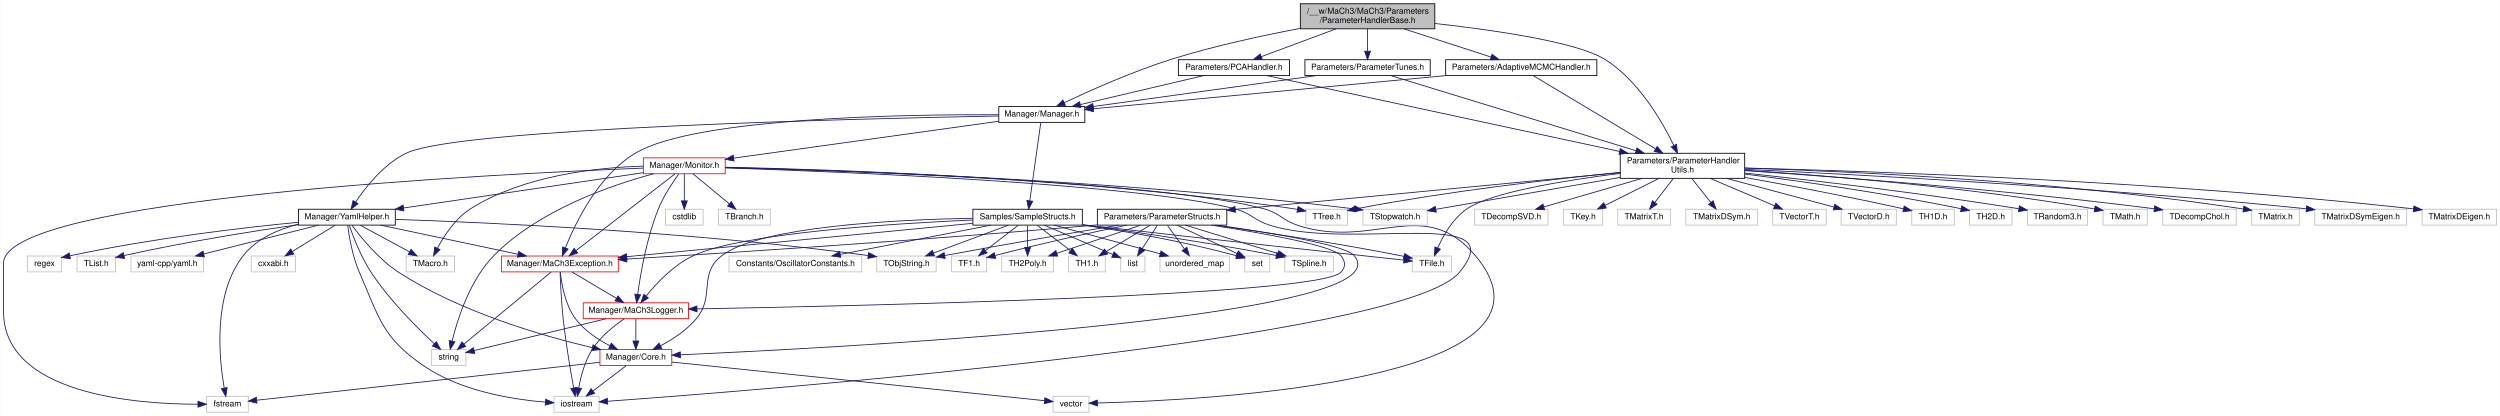
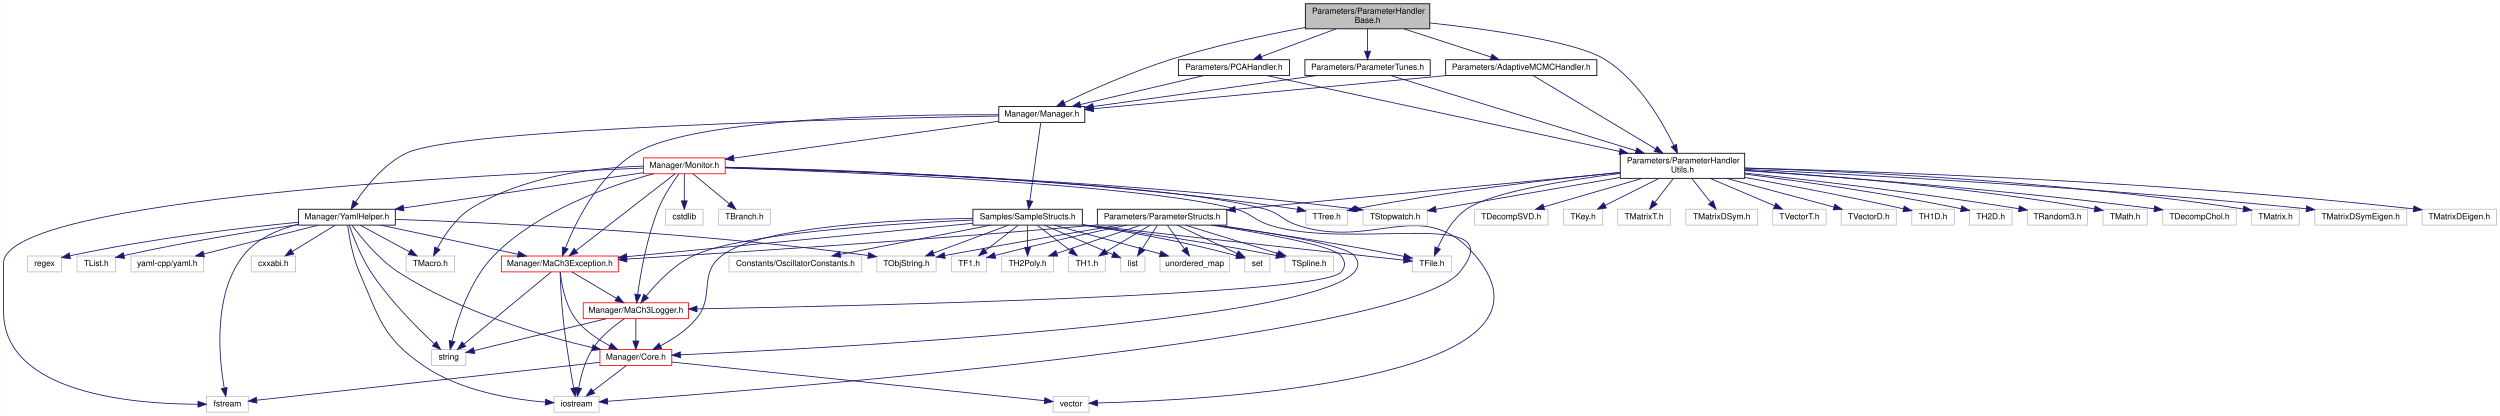
<svg xmlns="http://www.w3.org/2000/svg" xmlns:xlink="http://www.w3.org/1999/xlink" width="2993pt" height="498pt" viewBox="0.00 0.00 2992.50 498.00">
  <g id="graph0" class="graph" transform="scale(1 1) rotate(0) translate(4 494)">
    <polygon fill="white" stroke="transparent" points="-4,4 -4,-494 2988.5,-494 2988.5,4 -4,4" />
    <g id="node1" class="node">
      <g id="a_node1">
        <a xlink:title=" ">
-           <polygon fill="#bfbfbf" stroke="black" points="1552.5,-459.5 1552.5,-489.5 1713.5,-489.5 1713.5,-459.5 1552.5,-459.5" />
-           <text text-anchor="start" x="1560.5" y="-477.5" font-family="Helvetica" font-size="10.00">/__w/MaCh3/MaCh3/Parameters</text>
-           <text text-anchor="middle" x="1633" y="-466.5" font-family="Helvetica" font-size="10.00">/ParameterHandlerBase.h</text>
+           <polygon fill="#bfbfbf" stroke="black" points="1558.5,-459.5 1558.5,-489.5 1707.5,-489.5 1707.5,-459.5 1558.5,-459.5" />
+           <text text-anchor="start" x="1566.5" y="-477.5" font-family="Helvetica" font-size="10.00">Parameters/ParameterHandler</text>
+           <text text-anchor="middle" x="1633" y="-466.5" font-family="Helvetica" font-size="10.00">Base.h</text>
        </a>
      </g>
    </g>
    <g id="node2" class="node">
      <g id="a_node2">
        <a xlink:href="Manager_8h.html" target="_top" xlink:title=" ">
          <polygon fill="white" stroke="black" points="1191.5,-347.5 1191.5,-366.5 1294.5,-366.5 1294.5,-347.5 1191.5,-347.5" />
          <text text-anchor="middle" x="1243" y="-354.5" font-family="Helvetica" font-size="10.00">Manager/Manager.h</text>
        </a>
      </g>
    </g>
    <g id="edge1" class="edge">
-       <path fill="none" stroke="midnightblue" d="M1552.37,-460C1506.56,-451.39 1448.46,-438.85 1398,-423 1351.78,-408.48 1300.31,-385.45 1269.85,-371.06" />
+       <path fill="none" stroke="midnightblue" d="M1558.26,-461.1C1511.62,-452.47 1450.65,-439.54 1398,-423 1351.78,-408.48 1300.31,-385.45 1269.85,-371.06" />
      <polygon fill="midnightblue" stroke="midnightblue" points="1271.26,-367.86 1260.73,-366.71 1268.25,-374.18 1271.26,-367.86" />
    </g>
    <g id="node32" class="node">
      <g id="a_node32">
        <a xlink:href="ParameterHandlerUtils_8h.html" target="_top" xlink:title=" ">
          <polygon fill="white" stroke="black" points="1935.5,-280.5 1935.5,-310.5 2084.5,-310.5 2084.5,-280.5 1935.5,-280.5" />
          <text text-anchor="start" x="1943.5" y="-298.5" font-family="Helvetica" font-size="10.00">Parameters/ParameterHandler</text>
          <text text-anchor="middle" x="2010" y="-287.5" font-family="Helvetica" font-size="10.00">Utils.h</text>
        </a>
      </g>
    </g>
    <g id="edge52" class="edge">
-       <path fill="none" stroke="midnightblue" d="M1713.62,-465.89C1785.31,-457.92 1883.78,-443.66 1917,-423 1957.14,-398.04 1985.57,-348.85 1999.74,-319.71" />
+       <path fill="none" stroke="midnightblue" d="M1707.83,-466.52C1779.91,-458.69 1882.87,-444.23 1917,-423 1957.14,-398.04 1985.57,-348.85 1999.74,-319.71" />
      <polygon fill="midnightblue" stroke="midnightblue" points="2002.9,-321.2 2003.99,-310.66 1996.57,-318.23 2002.9,-321.2" />
    </g>
    <g id="node48" class="node">
      <g id="a_node48">
        <a xlink:href="AdaptiveMCMCHandler_8h.html" target="_top" xlink:title=" ">
          <polygon fill="white" stroke="black" points="1726.5,-403.5 1726.5,-422.5 1907.5,-422.5 1907.5,-403.5 1726.5,-403.5" />
          <text text-anchor="middle" x="1817" y="-410.5" font-family="Helvetica" font-size="10.00">Parameters/AdaptiveMCMCHandler.h</text>
        </a>
      </g>
    </g>
    <g id="edge83" class="edge">
      <path fill="none" stroke="midnightblue" d="M1676.61,-459.4C1708.4,-449.12 1750.97,-435.35 1780.87,-425.68" />
      <polygon fill="midnightblue" stroke="midnightblue" points="1782.06,-428.98 1790.49,-422.57 1779.9,-422.32 1782.06,-428.98" />
    </g>
    <g id="node49" class="node">
      <g id="a_node49">
        <a xlink:href="PCAHandler_8h.html" target="_top" xlink:title=" ">
          <polygon fill="white" stroke="black" points="1406.5,-403.5 1406.5,-422.5 1539.5,-422.5 1539.5,-403.5 1406.5,-403.5" />
          <text text-anchor="middle" x="1473" y="-410.5" font-family="Helvetica" font-size="10.00">Parameters/PCAHandler.h</text>
        </a>
      </g>
    </g>
    <g id="edge86" class="edge">
      <path fill="none" stroke="midnightblue" d="M1595.08,-459.4C1567.88,-449.28 1531.6,-435.79 1505.67,-426.15" />
      <polygon fill="midnightblue" stroke="midnightblue" points="1506.87,-422.86 1496.28,-422.66 1504.43,-429.42 1506.87,-422.86" />
    </g>
    <g id="node50" class="node">
      <g id="a_node50">
        <a xlink:href="ParameterTunes_8h.html" target="_top" xlink:title=" ">
          <polygon fill="white" stroke="black" points="1558,-403.5 1558,-422.5 1708,-422.5 1708,-403.5 1558,-403.5" />
          <text text-anchor="middle" x="1633" y="-410.5" font-family="Helvetica" font-size="10.00">Parameters/ParameterTunes.h</text>
        </a>
      </g>
    </g>
    <g id="edge89" class="edge">
      <path fill="none" stroke="midnightblue" d="M1633,-459.4C1633,-451.47 1633,-441.46 1633,-432.86" />
      <polygon fill="midnightblue" stroke="midnightblue" points="1636.5,-432.66 1633,-422.66 1629.5,-432.66 1636.5,-432.66" />
    </g>
    <g id="node3" class="node">
      <g id="a_node3">
        <a xlink:href="SampleStructs_8h.html" target="_top" xlink:title=" ">
          <polygon fill="white" stroke="black" points="1160.5,-224.5 1160.5,-243.5 1291.5,-243.5 1291.5,-224.5 1160.5,-224.5" />
          <text text-anchor="middle" x="1226" y="-231.5" font-family="Helvetica" font-size="10.00">Samples/SampleStructs.h</text>
        </a>
      </g>
    </g>
    <g id="edge2" class="edge">
      <path fill="none" stroke="midnightblue" d="M1241.78,-347.3C1239.03,-327.76 1232.33,-280.06 1228.61,-253.55" />
      <polygon fill="midnightblue" stroke="midnightblue" points="1232.07,-253.04 1227.21,-243.62 1225.14,-254.01 1232.07,-253.04" />
    </g>
    <g id="node7" class="node">
      <g id="a_node7">
        <a xlink:href="MaCh3Exception_8h.html" target="_top" xlink:title=" ">
          <polygon fill="white" stroke="red" points="596,-168.5 596,-187.5 736,-187.5 736,-168.5 596,-168.5" />
          <text text-anchor="middle" x="666" y="-175.5" font-family="Helvetica" font-size="10.00">Manager/MaCh3Exception.h</text>
        </a>
      </g>
    </g>
    <g id="edge51" class="edge">
      <path fill="none" stroke="midnightblue" d="M1191.44,-356.64C1081.8,-357.15 829.57,-353.5 757,-311 712.29,-284.82 684.49,-226.92 672.64,-197.28" />
      <polygon fill="midnightblue" stroke="midnightblue" points="675.84,-195.83 669,-187.74 669.3,-198.33 675.84,-195.83" />
    </g>
    <g id="node21" class="node">
      <g id="a_node21">
        <a xlink:href="YamlHelper_8h.html" target="_top" xlink:title="Utility functions for handling YAML nodes.">
          <polygon fill="white" stroke="black" points="353,-224.5 353,-243.5 469,-243.5 469,-224.5 353,-224.5" />
          <text text-anchor="middle" x="411" y="-231.5" font-family="Helvetica" font-size="10.00">Manager/YamlHelper.h</text>
        </a>
      </g>
    </g>
    <g id="edge26" class="edge">
      <path fill="none" stroke="midnightblue" d="M1191.28,-355.13C1030.56,-352.13 546.81,-340.71 483,-311 455.78,-298.33 433.71,-270.36 421.47,-252.12" />
      <polygon fill="midnightblue" stroke="midnightblue" points="424.35,-250.12 416,-243.6 418.46,-253.9 424.35,-250.12" />
    </g>
    <g id="node27" class="node">
      <g id="a_node27">
        <a xlink:href="Monitor_8h.html" target="_top" xlink:title="System and monitoring utilities for printing system information and status updates.">
          <polygon fill="white" stroke="red" points="766,-286 766,-305 864,-305 864,-286 766,-286" />
          <text text-anchor="middle" x="815" y="-293" font-family="Helvetica" font-size="10.00">Manager/Monitor.h</text>
        </a>
      </g>
    </g>
    <g id="edge38" class="edge">
      <path fill="none" stroke="midnightblue" d="M1191.37,-348.82C1111.47,-337.71 958.3,-316.42 874.08,-304.71" />
      <polygon fill="midnightblue" stroke="midnightblue" points="874.55,-301.25 864.17,-303.33 873.59,-308.18 874.55,-301.25" />
    </g>
    <g id="node4" class="node">
      <g id="a_node4">
        <a xlink:title=" ">
          <polygon fill="white" stroke="#bfbfbf" points="1486,-168.5 1486,-187.5 1516,-187.5 1516,-168.5 1486,-168.5" />
          <text text-anchor="middle" x="1501" y="-175.5" font-family="Helvetica" font-size="10.00">set</text>
        </a>
      </g>
    </g>
    <g id="edge3" class="edge">
      <path fill="none" stroke="midnightblue" d="M1291.73,-224.55C1340.4,-217.53 1408.37,-206.13 1475.94,-187.88" />
      <polygon fill="midnightblue" stroke="midnightblue" points="1477.19,-191.16 1485.9,-185.14 1475.33,-184.42 1477.19,-191.16" />
    </g>
    <g id="node5" class="node">
      <g id="a_node5">
        <a xlink:title=" ">
          <polygon fill="white" stroke="#bfbfbf" points="1337.5,-168.5 1337.5,-187.5 1366.5,-187.5 1366.5,-168.5 1337.5,-168.5" />
          <text text-anchor="middle" x="1352" y="-175.5" font-family="Helvetica" font-size="10.00">list</text>
        </a>
      </g>
    </g>
    <g id="edge4" class="edge">
      <path fill="none" stroke="midnightblue" d="M1245.97,-224.44C1268.19,-214.92 1304.1,-199.53 1327.87,-189.34" />
      <polygon fill="midnightblue" stroke="midnightblue" points="1329.43,-192.48 1337.25,-185.32 1326.68,-186.05 1329.43,-192.48" />
    </g>
    <g id="node6" class="node">
      <g id="a_node6">
        <a xlink:title=" ">
          <polygon fill="white" stroke="#bfbfbf" points="1384.5,-168.5 1384.5,-187.5 1467.5,-187.5 1467.5,-168.5 1384.5,-168.5" />
          <text text-anchor="middle" x="1426" y="-175.5" font-family="Helvetica" font-size="10.00">unordered_map</text>
        </a>
      </g>
    </g>
    <g id="edge5" class="edge">
      <path fill="none" stroke="midnightblue" d="M1257.69,-224.44C1292.07,-215.16 1347.08,-200.31 1384.79,-190.13" />
      <polygon fill="midnightblue" stroke="midnightblue" points="1385.72,-193.5 1394.46,-187.52 1383.89,-186.74 1385.72,-193.5" />
    </g>
    <g id="edge6" class="edge">
      <path fill="none" stroke="midnightblue" d="M1160.39,-226.67C1057.32,-216.73 857.76,-197.49 746.28,-186.74" />
      <polygon fill="midnightblue" stroke="midnightblue" points="746.39,-183.24 736.1,-185.76 745.72,-190.2 746.39,-183.24" />
    </g>
    <g id="node10" class="node">
      <g id="a_node10">
        <a xlink:href="MaCh3Logger_8h.html" target="_top" xlink:title="KS: Based on this https://github.com/gabime/spdlog/blob/a2b4262090fd3f005c2315dcb5be2f0f1774a005/incl...">
          <polygon fill="white" stroke="red" points="694,-112.5 694,-131.5 820,-131.5 820,-112.5 694,-112.5" />
          <text text-anchor="middle" x="757" y="-119.5" font-family="Helvetica" font-size="10.00">Manager/MaCh3Logger.h</text>
        </a>
      </g>
    </g>
    <g id="edge17" class="edge">
      <path fill="none" stroke="midnightblue" d="M1160.32,-230.63C1062.51,-226.26 883.86,-214.8 826,-188 802.53,-177.13 781.87,-155.11 769.42,-139.73" />
      <polygon fill="midnightblue" stroke="midnightblue" points="771.98,-137.31 763.08,-131.57 766.45,-141.61 771.98,-137.31" />
    </g>
    <g id="node11" class="node">
      <g id="a_node11">
        <a xlink:href="Core_8h.html" target="_top" xlink:title=" ">
          <polygon fill="white" stroke="red" points="714,-56.5 714,-75.5 800,-75.5 800,-56.5 714,-56.5" />
          <text text-anchor="middle" x="757" y="-63.5" font-family="Helvetica" font-size="10.00">Manager/Core.h</text>
        </a>
      </g>
    </g>
    <g id="edge18" class="edge">
      <path fill="none" stroke="midnightblue" d="M1160.48,-232.71C1068.12,-231.03 905.77,-223 860,-188 831.02,-165.84 852.49,-139.91 829,-112 817.55,-98.4 800.91,-87.63 786.52,-80.04" />
      <polygon fill="midnightblue" stroke="midnightblue" points="787.96,-76.85 777.45,-75.51 784.84,-83.11 787.96,-76.85" />
    </g>
    <g id="node14" class="node">
      <g id="a_node14">
        <a xlink:title=" ">
          <polygon fill="white" stroke="#bfbfbf" points="1534,-168.5 1534,-187.5 1592,-187.5 1592,-168.5 1534,-168.5" />
          <text text-anchor="middle" x="1563" y="-175.5" font-family="Helvetica" font-size="10.00">TSpline.h</text>
        </a>
      </g>
    </g>
    <g id="edge19" class="edge">
      <path fill="none" stroke="midnightblue" d="M1291.59,-224.73C1350.1,-216.98 1438.27,-204.42 1523.73,-188.12" />
      <polygon fill="midnightblue" stroke="midnightblue" points="1524.44,-191.55 1533.59,-186.22 1523.11,-184.67 1524.44,-191.55" />
    </g>
    <g id="node15" class="node">
      <g id="a_node15">
        <a xlink:title=" ">
          <polygon fill="white" stroke="#bfbfbf" points="1045.5,-168.5 1045.5,-187.5 1116.5,-187.5 1116.5,-168.5 1045.5,-168.5" />
          <text text-anchor="middle" x="1081" y="-175.5" font-family="Helvetica" font-size="10.00">TObjString.h</text>
        </a>
      </g>
    </g>
    <g id="edge20" class="edge">
      <path fill="none" stroke="midnightblue" d="M1203.02,-224.44C1178.84,-215.44 1140.58,-201.19 1113.35,-191.05" />
      <polygon fill="midnightblue" stroke="midnightblue" points="1114.46,-187.73 1103.87,-187.52 1112.02,-194.29 1114.46,-187.73" />
    </g>
    <g id="node16" class="node">
      <g id="a_node16">
        <a xlink:title=" ">
          <polygon fill="white" stroke="#bfbfbf" points="1686.5,-168.5 1686.5,-187.5 1733.5,-187.5 1733.5,-168.5 1686.5,-168.5" />
          <text text-anchor="middle" x="1710" y="-175.5" font-family="Helvetica" font-size="10.00">TFile.h</text>
        </a>
      </g>
    </g>
    <g id="edge21" class="edge">
      <path fill="none" stroke="midnightblue" d="M1291.85,-225.06C1294.94,-224.7 1298,-224.34 1301,-224 1440.39,-207.97 1606.66,-190.05 1676.5,-182.57" />
      <polygon fill="midnightblue" stroke="midnightblue" points="1676.9,-186.05 1686.48,-181.51 1676.16,-179.09 1676.9,-186.05" />
    </g>
    <g id="node17" class="node">
      <g id="a_node17">
        <a xlink:title=" ">
          <polygon fill="white" stroke="#bfbfbf" points="1135,-168.5 1135,-187.5 1177,-187.5 1177,-168.5 1135,-168.5" />
          <text text-anchor="middle" x="1156" y="-175.5" font-family="Helvetica" font-size="10.00">TF1.h</text>
        </a>
      </g>
    </g>
    <g id="edge22" class="edge">
      <path fill="none" stroke="midnightblue" d="M1214.75,-224.32C1204.2,-216.18 1188.2,-203.84 1175.56,-194.09" />
      <polygon fill="midnightblue" stroke="midnightblue" points="1177.51,-191.17 1167.45,-187.83 1173.23,-196.71 1177.51,-191.17" />
    </g>
    <g id="node18" class="node">
      <g id="a_node18">
        <a xlink:title=" ">
          <polygon fill="white" stroke="#bfbfbf" points="1195,-168.5 1195,-187.5 1257,-187.5 1257,-168.5 1195,-168.5" />
          <text text-anchor="middle" x="1226" y="-175.5" font-family="Helvetica" font-size="10.00">TH2Poly.h</text>
        </a>
      </g>
    </g>
    <g id="edge23" class="edge">
      <path fill="none" stroke="midnightblue" d="M1226,-224.08C1226,-217.01 1226,-206.86 1226,-197.99" />
      <polygon fill="midnightblue" stroke="midnightblue" points="1229.5,-197.75 1226,-187.75 1222.5,-197.75 1229.5,-197.75" />
    </g>
    <g id="node19" class="node">
      <g id="a_node19">
        <a xlink:title=" ">
          <polygon fill="white" stroke="#bfbfbf" points="1275,-168.5 1275,-187.5 1319,-187.5 1319,-168.5 1275,-168.5" />
          <text text-anchor="middle" x="1297" y="-175.5" font-family="Helvetica" font-size="10.00">TH1.h</text>
        </a>
      </g>
    </g>
    <g id="edge24" class="edge">
      <path fill="none" stroke="midnightblue" d="M1237.41,-224.32C1248.11,-216.18 1264.34,-203.84 1277.16,-194.09" />
      <polygon fill="midnightblue" stroke="midnightblue" points="1279.54,-196.67 1285.39,-187.83 1275.31,-191.1 1279.54,-196.67" />
    </g>
    <g id="node20" class="node">
      <g id="a_node20">
        <a xlink:title=" ">
          <polygon fill="white" stroke="#bfbfbf" points="868.5,-168.5 868.5,-187.5 1027.5,-187.5 1027.5,-168.5 868.5,-168.5" />
          <text text-anchor="middle" x="948" y="-175.5" font-family="Helvetica" font-size="10.00">Constants/OscillatorConstants.h</text>
        </a>
      </g>
    </g>
    <g id="edge25" class="edge">
      <path fill="none" stroke="midnightblue" d="M1181.95,-224.44C1133.15,-214.96 1054.44,-199.67 1001.97,-189.48" />
      <polygon fill="midnightblue" stroke="midnightblue" points="1002.33,-185.99 991.84,-187.52 1000.99,-192.86 1002.33,-185.99" />
    </g>
    <g id="node8" class="node">
      <g id="a_node8">
        <a xlink:title=" ">
          <polygon fill="white" stroke="#bfbfbf" points="659,-0.5 659,-19.5 713,-19.5 713,-0.5 659,-0.5" />
          <text text-anchor="middle" x="686" y="-7.5" font-family="Helvetica" font-size="10.00">iostream</text>
        </a>
      </g>
    </g>
    <g id="edge7" class="edge">
      <path fill="none" stroke="midnightblue" d="M666.28,-168.15C666.73,-155.62 667.81,-132 670,-112 673.17,-83.1 678.83,-49.84 682.5,-29.63" />
      <polygon fill="midnightblue" stroke="midnightblue" points="685.98,-30.08 684.35,-19.61 679.09,-28.81 685.98,-30.08" />
    </g>
    <g id="node9" class="node">
      <g id="a_node9">
        <a xlink:title=" ">
          <polygon fill="white" stroke="#bfbfbf" points="512.5,-56.5 512.5,-75.5 553.5,-75.5 553.5,-56.5 512.5,-56.5" />
          <text text-anchor="middle" x="533" y="-63.5" font-family="Helvetica" font-size="10.00">string</text>
        </a>
      </g>
    </g>
    <g id="edge8" class="edge">
      <path fill="none" stroke="midnightblue" d="M655.56,-168.37C633.03,-149.73 579.59,-105.53 551.3,-82.13" />
      <polygon fill="midnightblue" stroke="midnightblue" points="553.32,-79.27 543.39,-75.59 548.86,-84.66 553.32,-79.27" />
    </g>
    <g id="edge9" class="edge">
      <path fill="none" stroke="midnightblue" d="M680.62,-168.32C694.95,-159.82 717.01,-146.73 733.75,-136.8" />
      <polygon fill="midnightblue" stroke="midnightblue" points="735.6,-139.77 742.42,-131.65 732.03,-133.75 735.6,-139.77" />
    </g>
    <g id="edge16" class="edge">
      <path fill="none" stroke="midnightblue" d="M666.61,-168.12C667.93,-154.71 672.08,-129.06 685,-112 695.51,-98.12 711.65,-87.47 725.99,-80.02" />
      <polygon fill="midnightblue" stroke="midnightblue" points="727.62,-83.12 735.07,-75.59 724.55,-76.83 727.62,-83.12" />
    </g>
    <g id="edge10" class="edge">
      <path fill="none" stroke="midnightblue" d="M743.08,-112.31C731.3,-104.27 714.81,-91.27 705,-76 695.97,-61.93 691.11,-43.44 688.57,-29.78" />
      <polygon fill="midnightblue" stroke="midnightblue" points="691.98,-28.96 686.95,-19.64 685.07,-30.07 691.98,-28.96" />
    </g>
    <g id="edge11" class="edge">
      <path fill="none" stroke="midnightblue" d="M721.51,-112.44C677.84,-101.92 604.44,-84.22 563.3,-74.3" />
      <polygon fill="midnightblue" stroke="midnightblue" points="564.11,-70.9 553.57,-71.96 562.47,-77.71 564.11,-70.9" />
    </g>
    <g id="edge12" class="edge">
      <path fill="none" stroke="midnightblue" d="M757,-112.08C757,-105.01 757,-94.86 757,-85.99" />
      <polygon fill="midnightblue" stroke="midnightblue" points="760.5,-85.75 757,-75.75 753.5,-85.75 760.5,-85.75" />
    </g>
    <g id="edge14" class="edge">
      <path fill="none" stroke="midnightblue" d="M745.59,-56.32C734.89,-48.18 718.66,-35.84 705.84,-26.09" />
      <polygon fill="midnightblue" stroke="midnightblue" points="707.69,-23.1 697.61,-19.83 703.46,-28.67 707.69,-23.1" />
    </g>
    <g id="node12" class="node">
      <g id="a_node12">
        <a xlink:title=" ">
          <polygon fill="white" stroke="#bfbfbf" points="243,-0.5 243,-19.5 293,-19.5 293,-0.5 243,-0.5" />
          <text text-anchor="middle" x="268" y="-7.5" font-family="Helvetica" font-size="10.00">fstream</text>
        </a>
      </g>
    </g>
    <g id="edge13" class="edge">
      <path fill="none" stroke="midnightblue" d="M713.6,-60.21C617.92,-49.64 390.39,-24.52 303.01,-14.87" />
      <polygon fill="midnightblue" stroke="midnightblue" points="303.39,-11.39 293.06,-13.77 302.62,-18.34 303.39,-11.39" />
    </g>
    <g id="node13" class="node">
      <g id="a_node13">
        <a xlink:title=" ">
          <polygon fill="white" stroke="#bfbfbf" points="1256.5,-0.5 1256.5,-19.5 1299.5,-19.5 1299.5,-0.5 1256.5,-0.5" />
          <text text-anchor="middle" x="1278" y="-7.5" font-family="Helvetica" font-size="10.00">vector</text>
        </a>
      </g>
    </g>
    <g id="edge15" class="edge">
      <path fill="none" stroke="midnightblue" d="M800.08,-60.54C902.11,-49.96 1156.64,-23.58 1246.21,-14.3" />
      <polygon fill="midnightblue" stroke="midnightblue" points="1246.71,-17.76 1256.29,-13.25 1245.98,-10.8 1246.71,-17.76" />
    </g>
    <g id="edge32" class="edge">
      <path fill="none" stroke="midnightblue" d="M451.41,-224.44C495.98,-215 567.77,-199.8 615.89,-189.61" />
      <polygon fill="midnightblue" stroke="midnightblue" points="616.73,-193.01 625.78,-187.52 615.28,-186.16 616.73,-193.01" />
    </g>
    <g id="edge27" class="edge">
      <path fill="none" stroke="midnightblue" d="M411.98,-224.27C413.63,-211.48 417.66,-187.11 426,-168 450.16,-112.64 453.21,-90.2 503,-56 546.97,-25.8 609.17,-15.81 648.54,-12.55" />
      <polygon fill="midnightblue" stroke="midnightblue" points="649.04,-16.02 658.76,-11.8 648.53,-9.04 649.04,-16.02" />
    </g>
    <g id="edge29" class="edge">
      <path fill="none" stroke="midnightblue" d="M413.92,-224.13C418.4,-211.17 427.77,-186.58 440,-168 462.11,-134.4 495.48,-101.21 515.66,-82.49" />
      <polygon fill="midnightblue" stroke="midnightblue" points="518.16,-84.94 523.19,-75.61 513.44,-79.77 518.16,-84.94" />
    </g>
    <g id="edge33" class="edge">
      <path fill="none" stroke="midnightblue" d="M417.24,-224.17C427.43,-210.36 448.92,-183.61 473,-168 546.46,-120.36 645.22,-91.85 704.82,-77.81" />
      <polygon fill="midnightblue" stroke="midnightblue" points="705.8,-81.18 714.76,-75.52 704.23,-74.36 705.8,-81.18" />
    </g>
    <g id="edge28" class="edge">
      <path fill="none" stroke="midnightblue" d="M352.78,-225.55C328.77,-219.42 302.89,-208.28 287,-188 250.34,-141.23 258.03,-64.88 264.13,-29.75" />
      <polygon fill="midnightblue" stroke="midnightblue" points="267.65,-30 266.07,-19.53 260.77,-28.7 267.65,-30" />
    </g>
    <g id="edge36" class="edge">
      <path fill="none" stroke="midnightblue" d="M469.09,-231.35C578.22,-227.69 821.45,-216.94 1034.91,-188.14" />
      <polygon fill="midnightblue" stroke="midnightblue" points="1035.61,-191.57 1045.05,-186.75 1034.67,-184.64 1035.61,-191.57" />
    </g>
    <g id="node22" class="node">
      <g id="a_node22">
        <a xlink:title=" ">
          <polygon fill="white" stroke="#bfbfbf" points="296.5,-168.5 296.5,-187.5 349.5,-187.5 349.5,-168.5 296.5,-168.5" />
          <text text-anchor="middle" x="323" y="-175.5" font-family="Helvetica" font-size="10.00">cxxabi.h</text>
        </a>
      </g>
    </g>
    <g id="edge30" class="edge">
      <path fill="none" stroke="midnightblue" d="M396.86,-224.32C383.13,-215.9 362.06,-202.97 345.94,-193.07" />
      <polygon fill="midnightblue" stroke="midnightblue" points="347.46,-189.9 337.1,-187.65 343.8,-195.87 347.46,-189.9" />
    </g>
    <g id="node23" class="node">
      <g id="a_node23">
        <a xlink:title=" ">
          <polygon fill="white" stroke="#bfbfbf" points="28.5,-168.5 28.5,-187.5 69.5,-187.5 69.5,-168.5 28.5,-168.5" />
          <text text-anchor="middle" x="49" y="-175.5" font-family="Helvetica" font-size="10.00">regex</text>
        </a>
      </g>
    </g>
    <g id="edge31" class="edge">
      <path fill="none" stroke="midnightblue" d="M352.94,-227.91C288.38,-221.64 180.92,-209.34 79.35,-187.75" />
      <polygon fill="midnightblue" stroke="midnightblue" points="80.06,-184.32 69.55,-185.63 78.58,-191.16 80.06,-184.32" />
    </g>
    <g id="node24" class="node">
      <g id="a_node24">
        <a xlink:title=" ">
          <polygon fill="white" stroke="#bfbfbf" points="482,-168.5 482,-187.5 540,-187.5 540,-168.5 482,-168.5" />
          <text text-anchor="middle" x="511" y="-175.5" font-family="Helvetica" font-size="10.00">TMacro.h</text>
        </a>
      </g>
    </g>
    <g id="edge34" class="edge">
      <path fill="none" stroke="midnightblue" d="M427.07,-224.32C442.96,-215.74 467.51,-202.49 485.96,-192.52" />
      <polygon fill="midnightblue" stroke="midnightblue" points="487.84,-195.49 494.97,-187.65 484.51,-189.33 487.84,-195.49" />
    </g>
    <g id="node25" class="node">
      <g id="a_node25">
        <a xlink:title=" ">
          <polygon fill="white" stroke="#bfbfbf" points="88,-168.5 88,-187.5 134,-187.5 134,-168.5 88,-168.5" />
          <text text-anchor="middle" x="111" y="-175.5" font-family="Helvetica" font-size="10.00">TList.h</text>
        </a>
      </g>
    </g>
    <g id="edge35" class="edge">
      <path fill="none" stroke="midnightblue" d="M352.88,-225.09C300.6,-217.55 221.52,-205.13 144.25,-188.09" />
      <polygon fill="midnightblue" stroke="midnightblue" points="144.87,-184.64 134.34,-185.88 143.34,-191.47 144.87,-184.64" />
    </g>
    <g id="node26" class="node">
      <g id="a_node26">
        <a xlink:title=" ">
          <polygon fill="white" stroke="#bfbfbf" points="152.5,-168.5 152.5,-187.5 239.5,-187.5 239.5,-168.5 152.5,-168.5" />
          <text text-anchor="middle" x="196" y="-175.5" font-family="Helvetica" font-size="10.00">yaml-cpp/yaml.h</text>
        </a>
      </g>
    </g>
    <g id="edge37" class="edge">
      <path fill="none" stroke="midnightblue" d="M376.93,-224.44C339.82,-215.12 280.34,-200.18 239.79,-190" />
      <polygon fill="midnightblue" stroke="midnightblue" points="240.46,-186.56 229.91,-187.52 238.75,-193.35 240.46,-186.56" />
    </g>
    <g id="edge45" class="edge">
      <path fill="none" stroke="midnightblue" d="M803.8,-285.82C778.56,-266.25 716.98,-218.52 685.39,-194.03" />
      <polygon fill="midnightblue" stroke="midnightblue" points="687.38,-191.14 677.33,-187.78 683.09,-196.67 687.38,-191.14" />
    </g>
    <g id="edge39" class="edge">
      <path fill="none" stroke="midnightblue" d="M864.12,-293.01C996.54,-288.63 1358.69,-274.17 1474,-244 1494.39,-238.66 1496.84,-230.16 1517,-224 1615.96,-193.75 1808.71,-247.94 1743,-168 1676.4,-86.99 902.79,-26.6 723.11,-13.61" />
      <polygon fill="midnightblue" stroke="midnightblue" points="723.32,-10.11 713.09,-12.89 722.82,-17.09 723.32,-10.11" />
    </g>
    <g id="edge41" class="edge">
      <path fill="none" stroke="midnightblue" d="M778.33,-285.98C728.95,-272.78 641.05,-242.99 587,-188 558.34,-158.85 543.45,-111.86 537.02,-85.85" />
      <polygon fill="midnightblue" stroke="midnightblue" points="540.36,-84.76 534.71,-75.81 533.54,-86.34 540.36,-84.76" />
    </g>
    <g id="edge44" class="edge">
      <path fill="none" stroke="midnightblue" d="M808.32,-285.68C801.28,-275.96 790.34,-259.64 784,-244 769.9,-209.21 762.48,-165.67 759.18,-141.45" />
      <polygon fill="midnightblue" stroke="midnightblue" points="762.65,-140.98 757.92,-131.5 755.71,-141.86 762.65,-140.98" />
    </g>
    <g id="edge40" class="edge">
      <path fill="none" stroke="midnightblue" d="M765.85,-292.75C589.65,-285.81 0,-256.79 0,-179 0,-179 0,-179 0,-121 0,-21.53 159.95,-10.1 232.71,-10.05" />
      <polygon fill="midnightblue" stroke="midnightblue" points="232.76,-13.55 242.79,-10.11 232.81,-6.55 232.76,-13.55" />
    </g>
    <g id="edge42" class="edge">
      <path fill="none" stroke="midnightblue" d="M864.26,-293.34C1001.68,-289.72 1387.11,-276.85 1509,-244 1528.58,-238.72 1530.7,-230.2 1550,-224 1640.99,-194.75 1700.34,-261.02 1762,-188 1889.61,-36.89 1435.95,-14.77 1309.72,-11.55" />
      <polygon fill="midnightblue" stroke="midnightblue" points="1309.62,-8.04 1299.54,-11.31 1309.46,-15.04 1309.62,-8.04" />
    </g>
    <g id="edge46" class="edge">
      <path fill="none" stroke="midnightblue" d="M765.87,-287.26C694.07,-276.69 560.24,-256.98 479.03,-245.02" />
      <polygon fill="midnightblue" stroke="midnightblue" points="479.31,-241.52 468.91,-243.53 478.29,-248.45 479.31,-241.52" />
    </g>
    <g id="edge49" class="edge">
      <path fill="none" stroke="midnightblue" d="M765.88,-295.09C711.31,-293.53 622.52,-284.25 559,-244 541.09,-232.65 527.6,-212.05 519.55,-197.08" />
      <polygon fill="midnightblue" stroke="midnightblue" points="522.49,-195.14 514.86,-187.79 516.24,-198.29 522.49,-195.14" />
    </g>
    <g id="node28" class="node">
      <g id="a_node28">
        <a xlink:title=" ">
          <polygon fill="white" stroke="#bfbfbf" points="792.5,-224.5 792.5,-243.5 837.5,-243.5 837.5,-224.5 792.5,-224.5" />
          <text text-anchor="middle" x="815" y="-231.5" font-family="Helvetica" font-size="10.00">cstdlib</text>
        </a>
      </g>
    </g>
    <g id="edge43" class="edge">
      <path fill="none" stroke="midnightblue" d="M815,-285.98C815,-277.58 815,-264.48 815,-253.66" />
      <polygon fill="midnightblue" stroke="midnightblue" points="818.5,-253.51 815,-243.51 811.5,-253.51 818.5,-253.51" />
    </g>
    <g id="node29" class="node">
      <g id="a_node29">
        <a xlink:title=" ">
          <polygon fill="white" stroke="#bfbfbf" points="1559,-224.5 1559,-243.5 1609,-243.5 1609,-224.5 1559,-224.5" />
          <text text-anchor="middle" x="1584" y="-231.5" font-family="Helvetica" font-size="10.00">TTree.h</text>
        </a>
      </g>
    </g>
    <g id="edge47" class="edge">
      <path fill="none" stroke="midnightblue" d="M864.42,-293.76C982.65,-291.42 1290.87,-281.87 1545,-244 1546.28,-243.81 1547.57,-243.6 1548.88,-243.37" />
      <polygon fill="midnightblue" stroke="midnightblue" points="1549.8,-246.76 1558.94,-241.4 1548.45,-239.89 1549.8,-246.76" />
    </g>
    <g id="node30" class="node">
      <g id="a_node30">
        <a xlink:title=" ">
          <polygon fill="white" stroke="#bfbfbf" points="856,-224.5 856,-243.5 918,-243.5 918,-224.5 856,-224.5" />
          <text text-anchor="middle" x="887" y="-231.5" font-family="Helvetica" font-size="10.00">TBranch.h</text>
        </a>
      </g>
    </g>
    <g id="edge48" class="edge">
      <path fill="none" stroke="midnightblue" d="M825.32,-285.98C836.65,-276.61 855.07,-261.38 868.84,-250.01" />
      <polygon fill="midnightblue" stroke="midnightblue" points="871.22,-252.58 876.7,-243.51 866.77,-247.18 871.22,-252.58" />
    </g>
    <g id="node31" class="node">
      <g id="a_node31">
        <a xlink:title=" ">
          <polygon fill="white" stroke="#bfbfbf" points="1627.5,-224.5 1627.5,-243.5 1704.5,-243.5 1704.5,-224.5 1627.5,-224.5" />
          <text text-anchor="middle" x="1666" y="-231.5" font-family="Helvetica" font-size="10.00">TStopwatch.h</text>
        </a>
      </g>
    </g>
    <g id="edge50" class="edge">
      <path fill="none" stroke="midnightblue" d="M864.08,-293.51C988.38,-290.54 1325.81,-279.7 1616.95,-243.96" />
      <polygon fill="midnightblue" stroke="midnightblue" points="1617.8,-247.38 1627.29,-242.68 1616.94,-240.44 1617.8,-247.38" />
    </g>
    <g id="edge73" class="edge">
      <path fill="none" stroke="midnightblue" d="M1935.2,-286.42C1869.98,-278.21 1781.34,-263.86 1752,-244 1735.19,-232.62 1723.59,-212.02 1716.91,-197.06" />
      <polygon fill="midnightblue" stroke="midnightblue" points="1720.12,-195.68 1713.06,-187.78 1713.66,-198.36 1720.12,-195.68" />
    </g>
    <g id="edge72" class="edge">
      <path fill="none" stroke="midnightblue" d="M1935.34,-287.62C1856.33,-279.7 1728.22,-265.01 1619,-244 1618.9,-243.98 1618.8,-243.96 1618.7,-243.94" />
      <polygon fill="midnightblue" stroke="midnightblue" points="1619.67,-240.57 1609.15,-241.86 1618.18,-247.41 1619.67,-240.57" />
    </g>
    <g id="edge77" class="edge">
      <path fill="none" stroke="midnightblue" d="M1935.36,-281.59C1868.44,-270.01 1772.19,-253.37 1714.7,-243.42" />
      <polygon fill="midnightblue" stroke="midnightblue" points="1715.23,-239.96 1704.78,-241.71 1714.04,-246.86 1715.23,-239.96" />
    </g>
    <g id="node33" class="node">
      <g id="a_node33">
        <a xlink:href="ParameterStructs_8h.html" target="_top" xlink:title=" ">
          <polygon fill="white" stroke="black" points="1309.5,-224.5 1309.5,-243.5 1464.5,-243.5 1464.5,-224.5 1309.5,-224.5" />
          <text text-anchor="middle" x="1387" y="-231.5" font-family="Helvetica" font-size="10.00">Parameters/ParameterStructs.h</text>
        </a>
      </g>
    </g>
    <g id="edge53" class="edge">
      <path fill="none" stroke="midnightblue" d="M1935.47,-287.38C1819.86,-276.34 1597.84,-255.14 1474.69,-243.38" />
      <polygon fill="midnightblue" stroke="midnightblue" points="1474.83,-239.87 1464.55,-242.41 1474.17,-246.84 1474.83,-239.87" />
    </g>
    <g id="node34" class="node">
      <g id="a_node34">
        <a xlink:title=" ">
          <polygon fill="white" stroke="#bfbfbf" points="1932.5,-224.5 1932.5,-243.5 1995.5,-243.5 1995.5,-224.5 1932.5,-224.5" />
          <text text-anchor="middle" x="1964" y="-231.5" font-family="Helvetica" font-size="10.00">TMatrixT.h</text>
        </a>
      </g>
    </g>
    <g id="edge66" class="edge">
      <path fill="none" stroke="midnightblue" d="M1999.1,-280.4C1992.41,-271.75 1983.82,-260.64 1976.82,-251.58" />
      <polygon fill="midnightblue" stroke="midnightblue" points="1979.58,-249.43 1970.69,-243.66 1974.04,-253.71 1979.58,-249.43" />
    </g>
    <g id="node35" class="node">
      <g id="a_node35">
        <a xlink:title=" ">
          <polygon fill="white" stroke="#bfbfbf" points="2014,-224.5 2014,-243.5 2100,-243.5 2100,-224.5 2014,-224.5" />
          <text text-anchor="middle" x="2057" y="-231.5" font-family="Helvetica" font-size="10.00">TMatrixDSym.h</text>
        </a>
      </g>
    </g>
    <g id="edge67" class="edge">
      <path fill="none" stroke="midnightblue" d="M2021.14,-280.4C2027.97,-271.75 2036.74,-260.64 2043.91,-251.58" />
      <polygon fill="midnightblue" stroke="midnightblue" points="2046.71,-253.67 2050.16,-243.66 2041.22,-249.34 2046.71,-253.67" />
    </g>
    <g id="node36" class="node">
      <g id="a_node36">
        <a xlink:title=" ">
          <polygon fill="white" stroke="#bfbfbf" points="2118,-224.5 2118,-243.5 2182,-243.5 2182,-224.5 2118,-224.5" />
          <text text-anchor="middle" x="2150" y="-231.5" font-family="Helvetica" font-size="10.00">TVectorT.h</text>
        </a>
      </g>
    </g>
    <g id="edge68" class="edge">
      <path fill="none" stroke="midnightblue" d="M2043.18,-280.4C2066.56,-270.46 2097.61,-257.26 2120.21,-247.66" />
      <polygon fill="midnightblue" stroke="midnightblue" points="2121.79,-250.79 2129.63,-243.66 2119.06,-244.35 2121.79,-250.79" />
    </g>
    <g id="node37" class="node">
      <g id="a_node37">
        <a xlink:title=" ">
          <polygon fill="white" stroke="#bfbfbf" points="2200,-224.5 2200,-243.5 2266,-243.5 2266,-224.5 2200,-224.5" />
          <text text-anchor="middle" x="2233" y="-231.5" font-family="Helvetica" font-size="10.00">TVectorD.h</text>
        </a>
      </g>
    </g>
    <g id="edge69" class="edge">
      <path fill="none" stroke="midnightblue" d="M2062.57,-280.47C2101.88,-269.99 2154.91,-255.84 2191.32,-246.12" />
      <polygon fill="midnightblue" stroke="midnightblue" points="2192.36,-249.47 2201.12,-243.51 2190.55,-242.7 2192.36,-249.47" />
    </g>
    <g id="node38" class="node">
      <g id="a_node38">
        <a xlink:title=" ">
          <polygon fill="white" stroke="#bfbfbf" points="2284.5,-224.5 2284.5,-243.5 2335.5,-243.5 2335.5,-224.5 2284.5,-224.5" />
          <text text-anchor="middle" x="2310" y="-231.5" font-family="Helvetica" font-size="10.00">TH1D.h</text>
        </a>
      </g>
    </g>
    <g id="edge70" class="edge">
      <path fill="none" stroke="midnightblue" d="M2084.51,-281.6C2135.36,-272.5 2204.47,-259.54 2274.54,-243.99" />
      <polygon fill="midnightblue" stroke="midnightblue" points="2275.44,-247.37 2284.43,-241.77 2273.91,-240.54 2275.44,-247.37" />
    </g>
    <g id="node39" class="node">
      <g id="a_node39">
        <a xlink:title=" ">
          <polygon fill="white" stroke="#bfbfbf" points="2353.5,-224.5 2353.5,-243.5 2404.5,-243.5 2404.5,-224.5 2353.5,-224.5" />
          <text text-anchor="middle" x="2379" y="-231.5" font-family="Helvetica" font-size="10.00">TH2D.h</text>
        </a>
      </g>
    </g>
    <g id="edge71" class="edge">
      <path fill="none" stroke="midnightblue" d="M2084.59,-285.63C2150.43,-277.25 2249.13,-263.39 2343.46,-244.15" />
      <polygon fill="midnightblue" stroke="midnightblue" points="2344.37,-247.53 2353.45,-242.08 2342.95,-240.68 2344.37,-247.53" />
    </g>
    <g id="node40" class="node">
      <g id="a_node40">
        <a xlink:title=" ">
          <polygon fill="white" stroke="#bfbfbf" points="2423,-224.5 2423,-243.5 2495,-243.5 2495,-224.5 2423,-224.5" />
          <text text-anchor="middle" x="2459" y="-231.5" font-family="Helvetica" font-size="10.00">TRandom3.h</text>
        </a>
      </g>
    </g>
    <g id="edge74" class="edge">
      <path fill="none" stroke="midnightblue" d="M2084.69,-286.82C2163.73,-278.31 2292.31,-263.41 2412.57,-244.13" />
      <polygon fill="midnightblue" stroke="midnightblue" points="2413.38,-247.55 2422.69,-242.5 2412.26,-240.64 2413.38,-247.55" />
    </g>
    <g id="node41" class="node">
      <g id="a_node41">
        <a xlink:title=" ">
          <polygon fill="white" stroke="#bfbfbf" points="2513.5,-224.5 2513.5,-243.5 2566.5,-243.5 2566.5,-224.5 2513.5,-224.5" />
          <text text-anchor="middle" x="2540" y="-231.5" font-family="Helvetica" font-size="10.00">TMath.h</text>
        </a>
      </g>
    </g>
    <g id="edge75" class="edge">
      <path fill="none" stroke="midnightblue" d="M2084.52,-290.22C2179.54,-284.01 2348.98,-270.45 2503.22,-243.88" />
      <polygon fill="midnightblue" stroke="midnightblue" points="2504.11,-247.28 2513.35,-242.11 2502.9,-240.38 2504.11,-247.28" />
    </g>
    <g id="node42" class="node">
      <g id="a_node42">
        <a xlink:title=" ">
          <polygon fill="white" stroke="#bfbfbf" points="2585,-224.5 2585,-243.5 2673,-243.5 2673,-224.5 2585,-224.5" />
          <text text-anchor="middle" x="2629" y="-231.5" font-family="Helvetica" font-size="10.00">TDecompChol.h</text>
        </a>
      </g>
    </g>
    <g id="edge76" class="edge">
      <path fill="none" stroke="midnightblue" d="M2084.83,-289.72C2191.39,-282.49 2393.17,-267.24 2574.79,-244.06" />
      <polygon fill="midnightblue" stroke="midnightblue" points="2575.32,-247.52 2584.79,-242.78 2574.43,-240.58 2575.32,-247.52" />
    </g>
    <g id="node43" class="node">
      <g id="a_node43">
        <a xlink:title=" ">
          <polygon fill="white" stroke="#bfbfbf" points="2691.5,-224.5 2691.5,-243.5 2748.5,-243.5 2748.5,-224.5 2691.5,-224.5" />
          <text text-anchor="middle" x="2720" y="-231.5" font-family="Helvetica" font-size="10.00">TMatrix.h</text>
        </a>
      </g>
    </g>
    <g id="edge78" class="edge">
      <path fill="none" stroke="midnightblue" d="M2084.52,-292.73C2207.14,-288.97 2459.15,-277.71 2681.56,-243.8" />
      <polygon fill="midnightblue" stroke="midnightblue" points="2682.11,-247.25 2691.46,-242.27 2681.04,-240.33 2682.11,-247.25" />
    </g>
    <g id="node44" class="node">
      <g id="a_node44">
        <a xlink:title=" ">
          <polygon fill="white" stroke="#bfbfbf" points="2767,-224.5 2767,-243.5 2877,-243.5 2877,-224.5 2767,-224.5" />
          <text text-anchor="middle" x="2822" y="-231.5" font-family="Helvetica" font-size="10.00">TMatrixDSymEigen.h</text>
        </a>
      </g>
    </g>
    <g id="edge79" class="edge">
      <path fill="none" stroke="midnightblue" d="M2084.74,-291.25C2217.75,-285.06 2504.5,-269.95 2756.78,-244.05" />
      <polygon fill="midnightblue" stroke="midnightblue" points="2757.29,-247.52 2766.87,-243.01 2756.57,-240.56 2757.29,-247.52" />
    </g>
    <g id="node45" class="node">
      <g id="a_node45">
        <a xlink:title=" ">
          <polygon fill="white" stroke="#bfbfbf" points="2895.5,-224.5 2895.5,-243.5 2984.5,-243.5 2984.5,-224.5 2895.5,-224.5" />
          <text text-anchor="middle" x="2940" y="-231.5" font-family="Helvetica" font-size="10.00">TMatrixDEigen.h</text>
        </a>
      </g>
    </g>
    <g id="edge80" class="edge">
      <path fill="none" stroke="midnightblue" d="M2084.64,-292.9C2234.43,-289.11 2582.48,-277.32 2884.97,-243.98" />
      <polygon fill="midnightblue" stroke="midnightblue" points="2885.71,-247.42 2895.26,-242.84 2884.94,-240.46 2885.71,-247.42" />
    </g>
    <g id="node46" class="node">
      <g id="a_node46">
        <a xlink:title=" ">
          <polygon fill="white" stroke="#bfbfbf" points="1761,-224.5 1761,-243.5 1849,-243.5 1849,-224.5 1761,-224.5" />
          <text text-anchor="middle" x="1805" y="-231.5" font-family="Helvetica" font-size="10.00">TDecompSVD.h</text>
        </a>
      </g>
    </g>
    <g id="edge81" class="edge">
      <path fill="none" stroke="midnightblue" d="M1961.68,-280.47C1925.85,-270.08 1877.62,-256.08 1844.18,-246.37" />
      <polygon fill="midnightblue" stroke="midnightblue" points="1844.89,-242.93 1834.31,-243.51 1842.94,-249.66 1844.89,-242.93" />
    </g>
    <g id="node47" class="node">
      <g id="a_node47">
        <a xlink:title=" ">
          <polygon fill="white" stroke="#bfbfbf" points="1867.5,-224.5 1867.5,-243.5 1914.5,-243.5 1914.5,-224.5 1867.5,-224.5" />
          <text text-anchor="middle" x="1891" y="-231.5" font-family="Helvetica" font-size="10.00">TKey.h</text>
        </a>
      </g>
    </g>
    <g id="edge82" class="edge">
      <path fill="none" stroke="midnightblue" d="M1981.8,-280.4C1962.28,-270.64 1936.47,-257.74 1917.37,-248.18" />
      <polygon fill="midnightblue" stroke="midnightblue" points="1918.83,-245 1908.32,-243.66 1915.69,-251.26 1918.83,-245" />
    </g>
    <g id="edge54" class="edge">
      <path fill="none" stroke="midnightblue" d="M1405.06,-224.44C1424.45,-215.26 1455.33,-200.63 1476.81,-190.46" />
      <polygon fill="midnightblue" stroke="midnightblue" points="1478.39,-193.58 1485.93,-186.14 1475.4,-187.25 1478.39,-193.58" />
    </g>
    <g id="edge55" class="edge">
      <path fill="none" stroke="midnightblue" d="M1381.22,-224.08C1376.33,-216.53 1369.17,-205.49 1363.17,-196.23" />
      <polygon fill="midnightblue" stroke="midnightblue" points="1366.05,-194.24 1357.67,-187.75 1360.17,-198.05 1366.05,-194.24" />
    </g>
    <g id="edge56" class="edge">
      <path fill="none" stroke="midnightblue" d="M1393.44,-224.08C1398.95,-216.46 1407.03,-205.26 1413.76,-195.94" />
      <polygon fill="midnightblue" stroke="midnightblue" points="1416.66,-197.91 1419.68,-187.75 1410.99,-193.81 1416.66,-197.91" />
    </g>
    <g id="edge57" class="edge">
      <path fill="none" stroke="midnightblue" d="M1309.2,-224.74C1306.43,-224.48 1303.69,-224.24 1301,-224 1101.75,-206.52 866.87,-191.26 746.31,-183.83" />
      <polygon fill="midnightblue" stroke="midnightblue" points="746.26,-180.32 736.06,-183.19 745.83,-187.3 746.26,-180.32" />
    </g>
    <g id="edge58" class="edge">
      <path fill="none" stroke="midnightblue" d="M1445.98,-224.47C1505.86,-215.2 1591.18,-200.1 1601,-188 1606.6,-181.1 1607.12,-174.45 1601,-168 1574.67,-140.23 1030.74,-127.84 830.32,-124.2" />
      <polygon fill="midnightblue" stroke="midnightblue" points="830.24,-120.7 820.18,-124.02 830.11,-127.7 830.24,-120.7" />
    </g>
    <g id="edge59" class="edge">
      <path fill="none" stroke="midnightblue" d="M1452.43,-224.48C1516.65,-215.45 1606.49,-200.76 1617,-188 1622.65,-181.14 1622.91,-174.64 1617,-168 1563.15,-107.46 990.13,-77.26 810.52,-69.23" />
      <polygon fill="midnightblue" stroke="midnightblue" points="810.41,-65.72 800.26,-68.78 810.1,-72.72 810.41,-65.72" />
    </g>
    <g id="edge60" class="edge">
      <path fill="none" stroke="midnightblue" d="M1414.89,-224.44C1444.75,-215.28 1492.31,-200.69 1525.46,-190.52" />
      <polygon fill="midnightblue" stroke="midnightblue" points="1526.71,-193.8 1535.24,-187.52 1524.66,-187.1 1526.71,-193.8" />
    </g>
    <g id="edge61" class="edge">
      <path fill="none" stroke="midnightblue" d="M1334.93,-224.44C1284.36,-216.04 1205.15,-202.62 1126.88,-188.12" />
      <polygon fill="midnightblue" stroke="midnightblue" points="1127.32,-184.65 1116.84,-186.26 1126.04,-191.53 1127.32,-184.65" />
    </g>
    <g id="edge62" class="edge">
      <path fill="none" stroke="midnightblue" d="M1449.79,-224.48C1507.7,-216.3 1595.95,-202.99 1672,-188 1673.46,-187.71 1674.94,-187.41 1676.44,-187.09" />
      <polygon fill="midnightblue" stroke="midnightblue" points="1677.34,-190.48 1686.34,-184.9 1675.82,-183.65 1677.34,-190.48" />
    </g>
    <g id="edge63" class="edge">
      <path fill="none" stroke="midnightblue" d="M1344.83,-224.47C1306.16,-216.45 1247.12,-203.69 1187.26,-188.19" />
      <polygon fill="midnightblue" stroke="midnightblue" points="1187.81,-184.72 1177.25,-185.58 1186.04,-191.49 1187.81,-184.72" />
    </g>
    <g id="edge64" class="edge">
      <path fill="none" stroke="midnightblue" d="M1361.49,-224.44C1334.4,-215.36 1291.41,-200.94 1261.13,-190.78" />
      <polygon fill="midnightblue" stroke="midnightblue" points="1261.99,-187.38 1251.39,-187.52 1259.76,-194.01 1261.99,-187.38" />
    </g>
    <g id="edge65" class="edge">
      <path fill="none" stroke="midnightblue" d="M1372.54,-224.32C1358.5,-215.9 1336.95,-202.97 1320.46,-193.07" />
      <polygon fill="midnightblue" stroke="midnightblue" points="1321.8,-189.8 1311.42,-187.65 1318.2,-195.8 1321.8,-189.8" />
    </g>
    <g id="edge84" class="edge">
      <path fill="none" stroke="midnightblue" d="M1726.36,-403.47C1608.62,-392.4 1406.17,-373.35 1304.72,-363.81" />
      <polygon fill="midnightblue" stroke="midnightblue" points="1304.92,-360.31 1294.64,-362.86 1304.26,-367.28 1304.92,-360.31" />
    </g>
    <g id="edge85" class="edge">
      <path fill="none" stroke="midnightblue" d="M1831.51,-403.32C1862.38,-384.84 1935.22,-341.25 1977.7,-315.83" />
      <polygon fill="midnightblue" stroke="midnightblue" points="1979.75,-318.68 1986.53,-310.55 1976.15,-312.68 1979.75,-318.68" />
    </g>
    <g id="edge87" class="edge">
      <path fill="none" stroke="midnightblue" d="M1436.56,-403.44C1396.6,-394.06 1332.41,-378.99 1289.02,-368.8" />
      <polygon fill="midnightblue" stroke="midnightblue" points="1289.81,-365.39 1279.27,-366.52 1288.21,-372.21 1289.81,-365.39" />
    </g>
    <g id="edge88" class="edge">
      <path fill="none" stroke="midnightblue" d="M1512.92,-403.41C1602.2,-384.21 1819.2,-337.54 1934.72,-312.69" />
      <polygon fill="midnightblue" stroke="midnightblue" points="1935.52,-316.1 1944.56,-310.58 1934.05,-309.26 1935.52,-316.1" />
    </g>
    <g id="edge90" class="edge">
      <path fill="none" stroke="midnightblue" d="M1571.2,-403.44C1498.18,-393.33 1377.4,-376.61 1304.5,-366.52" />
      <polygon fill="midnightblue" stroke="midnightblue" points="1304.93,-363.04 1294.54,-365.14 1303.97,-369.98 1304.93,-363.04" />
    </g>
    <g id="edge91" class="edge">
      <path fill="none" stroke="midnightblue" d="M1661.03,-403.41C1723.01,-384.42 1872.69,-338.57 1954.43,-313.52" />
      <polygon fill="midnightblue" stroke="midnightblue" points="1955.52,-316.85 1964.06,-310.58 1953.47,-310.16 1955.52,-316.85" />
    </g>
  </g>
</svg>
